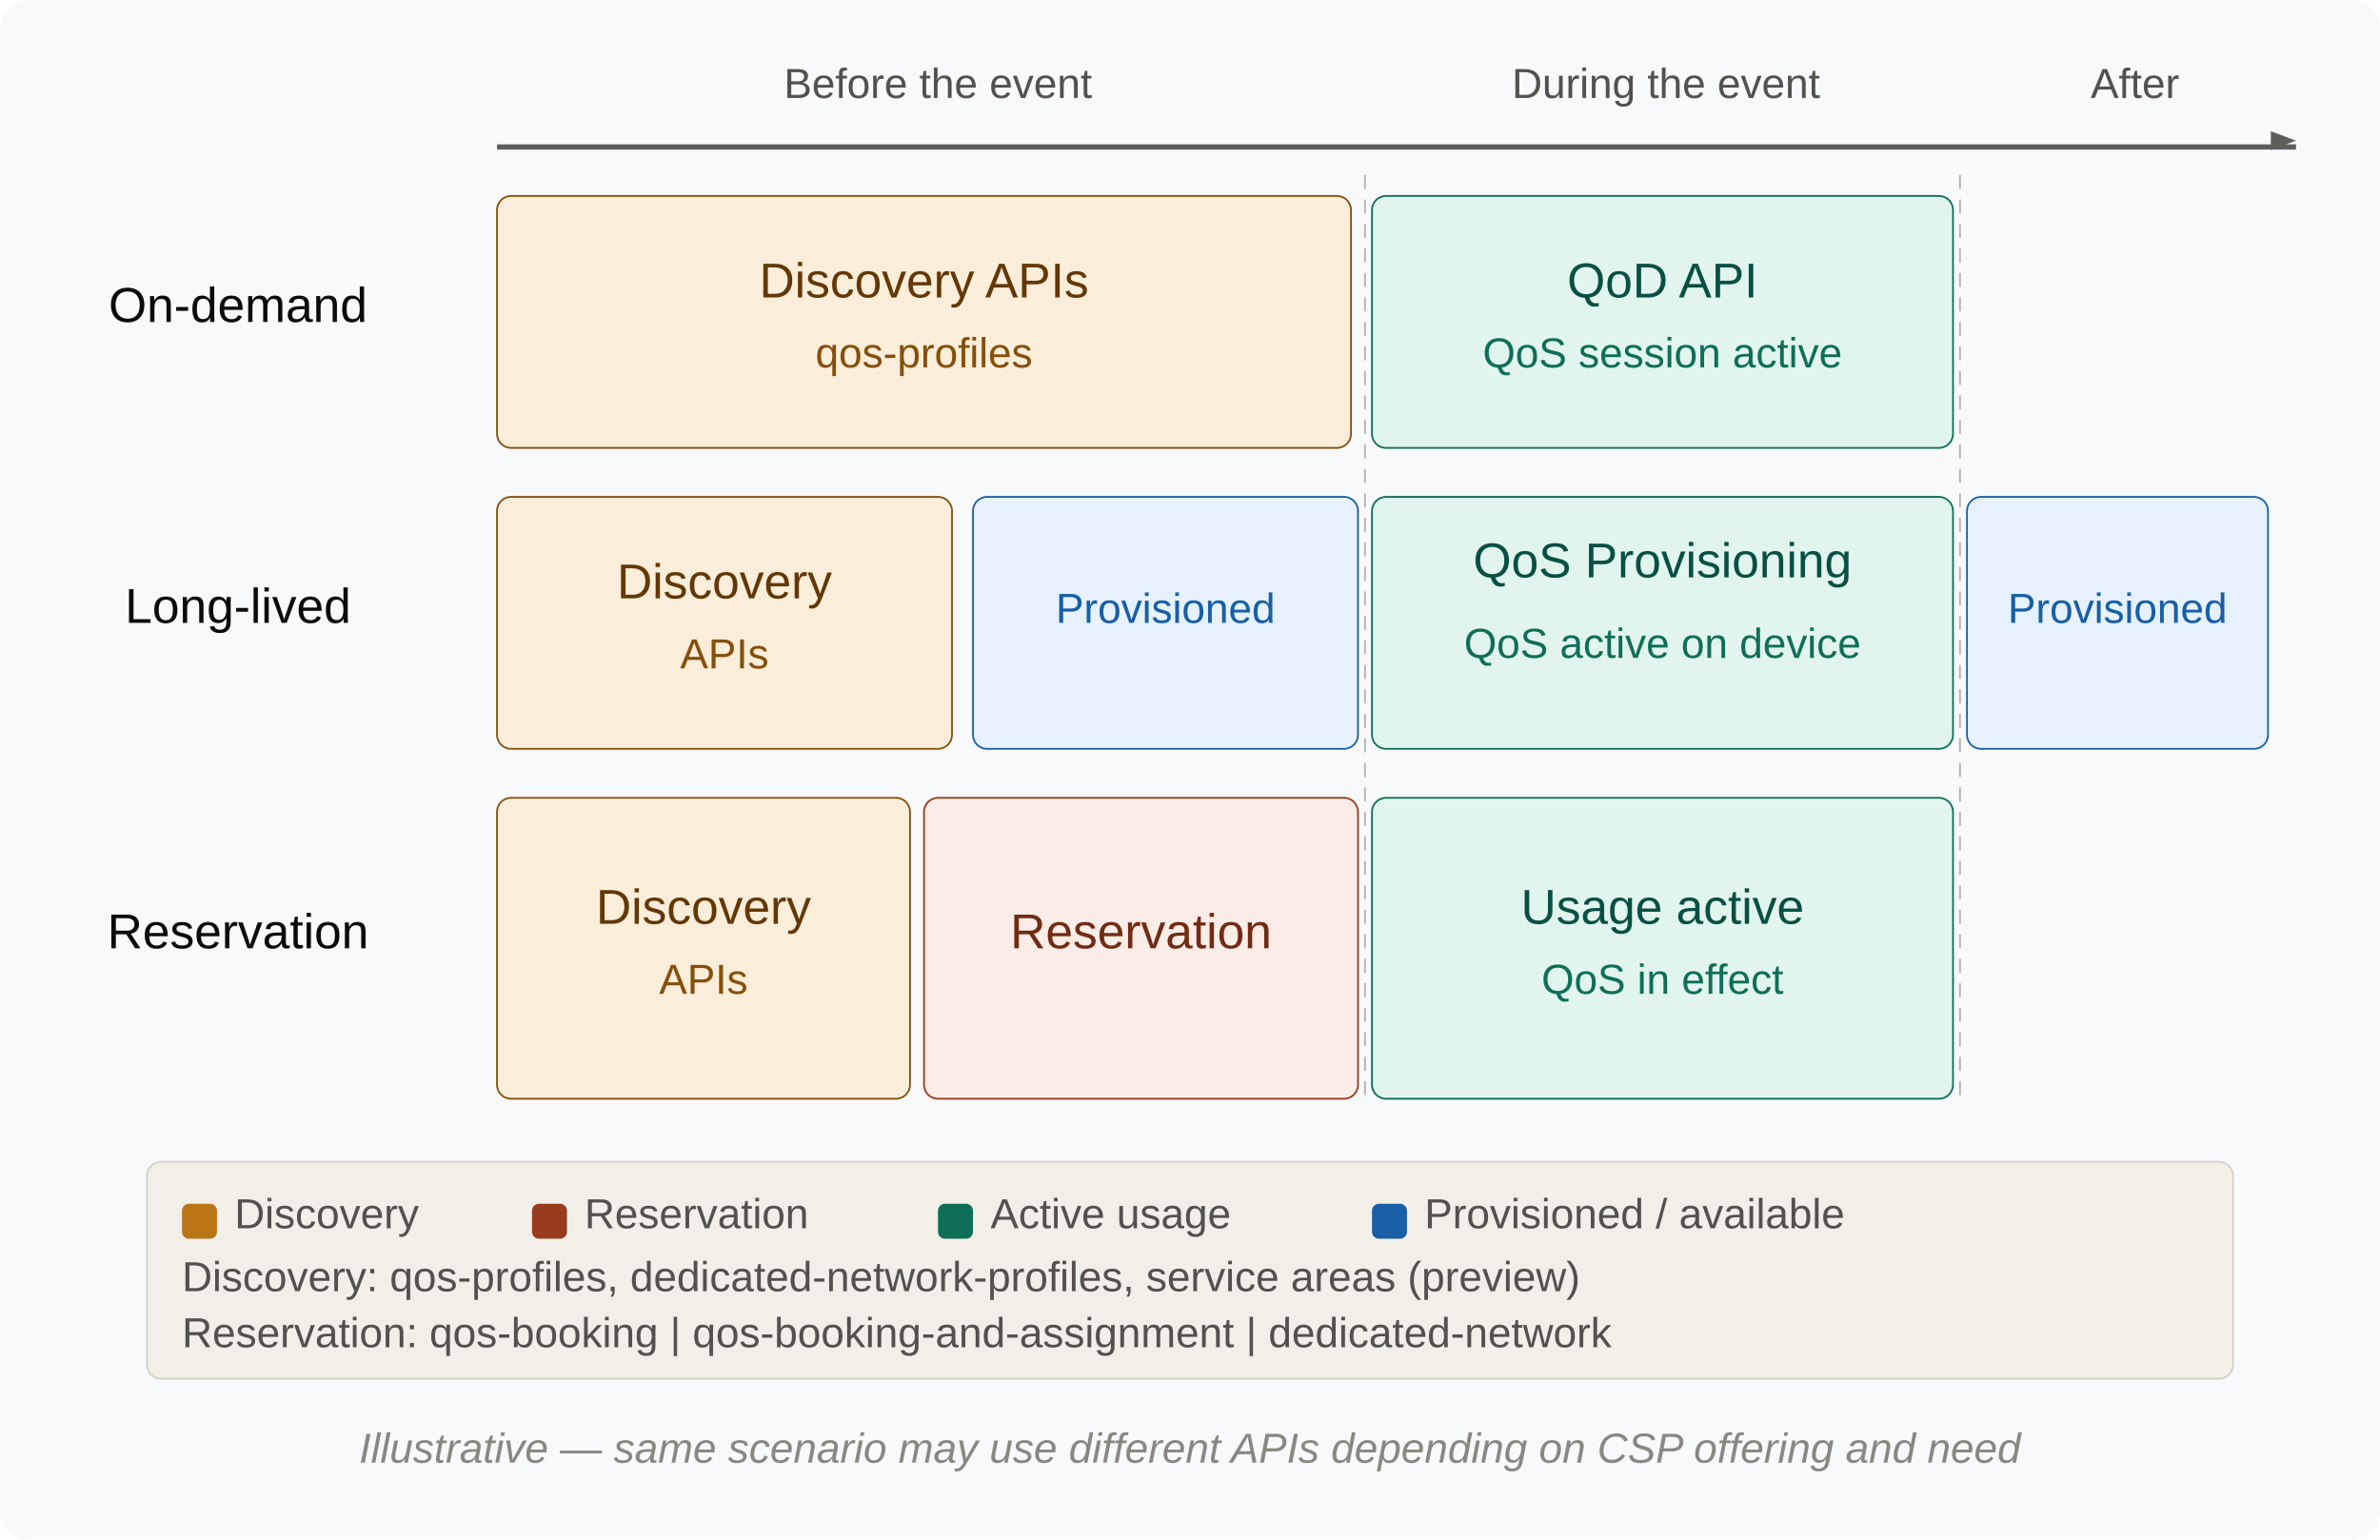
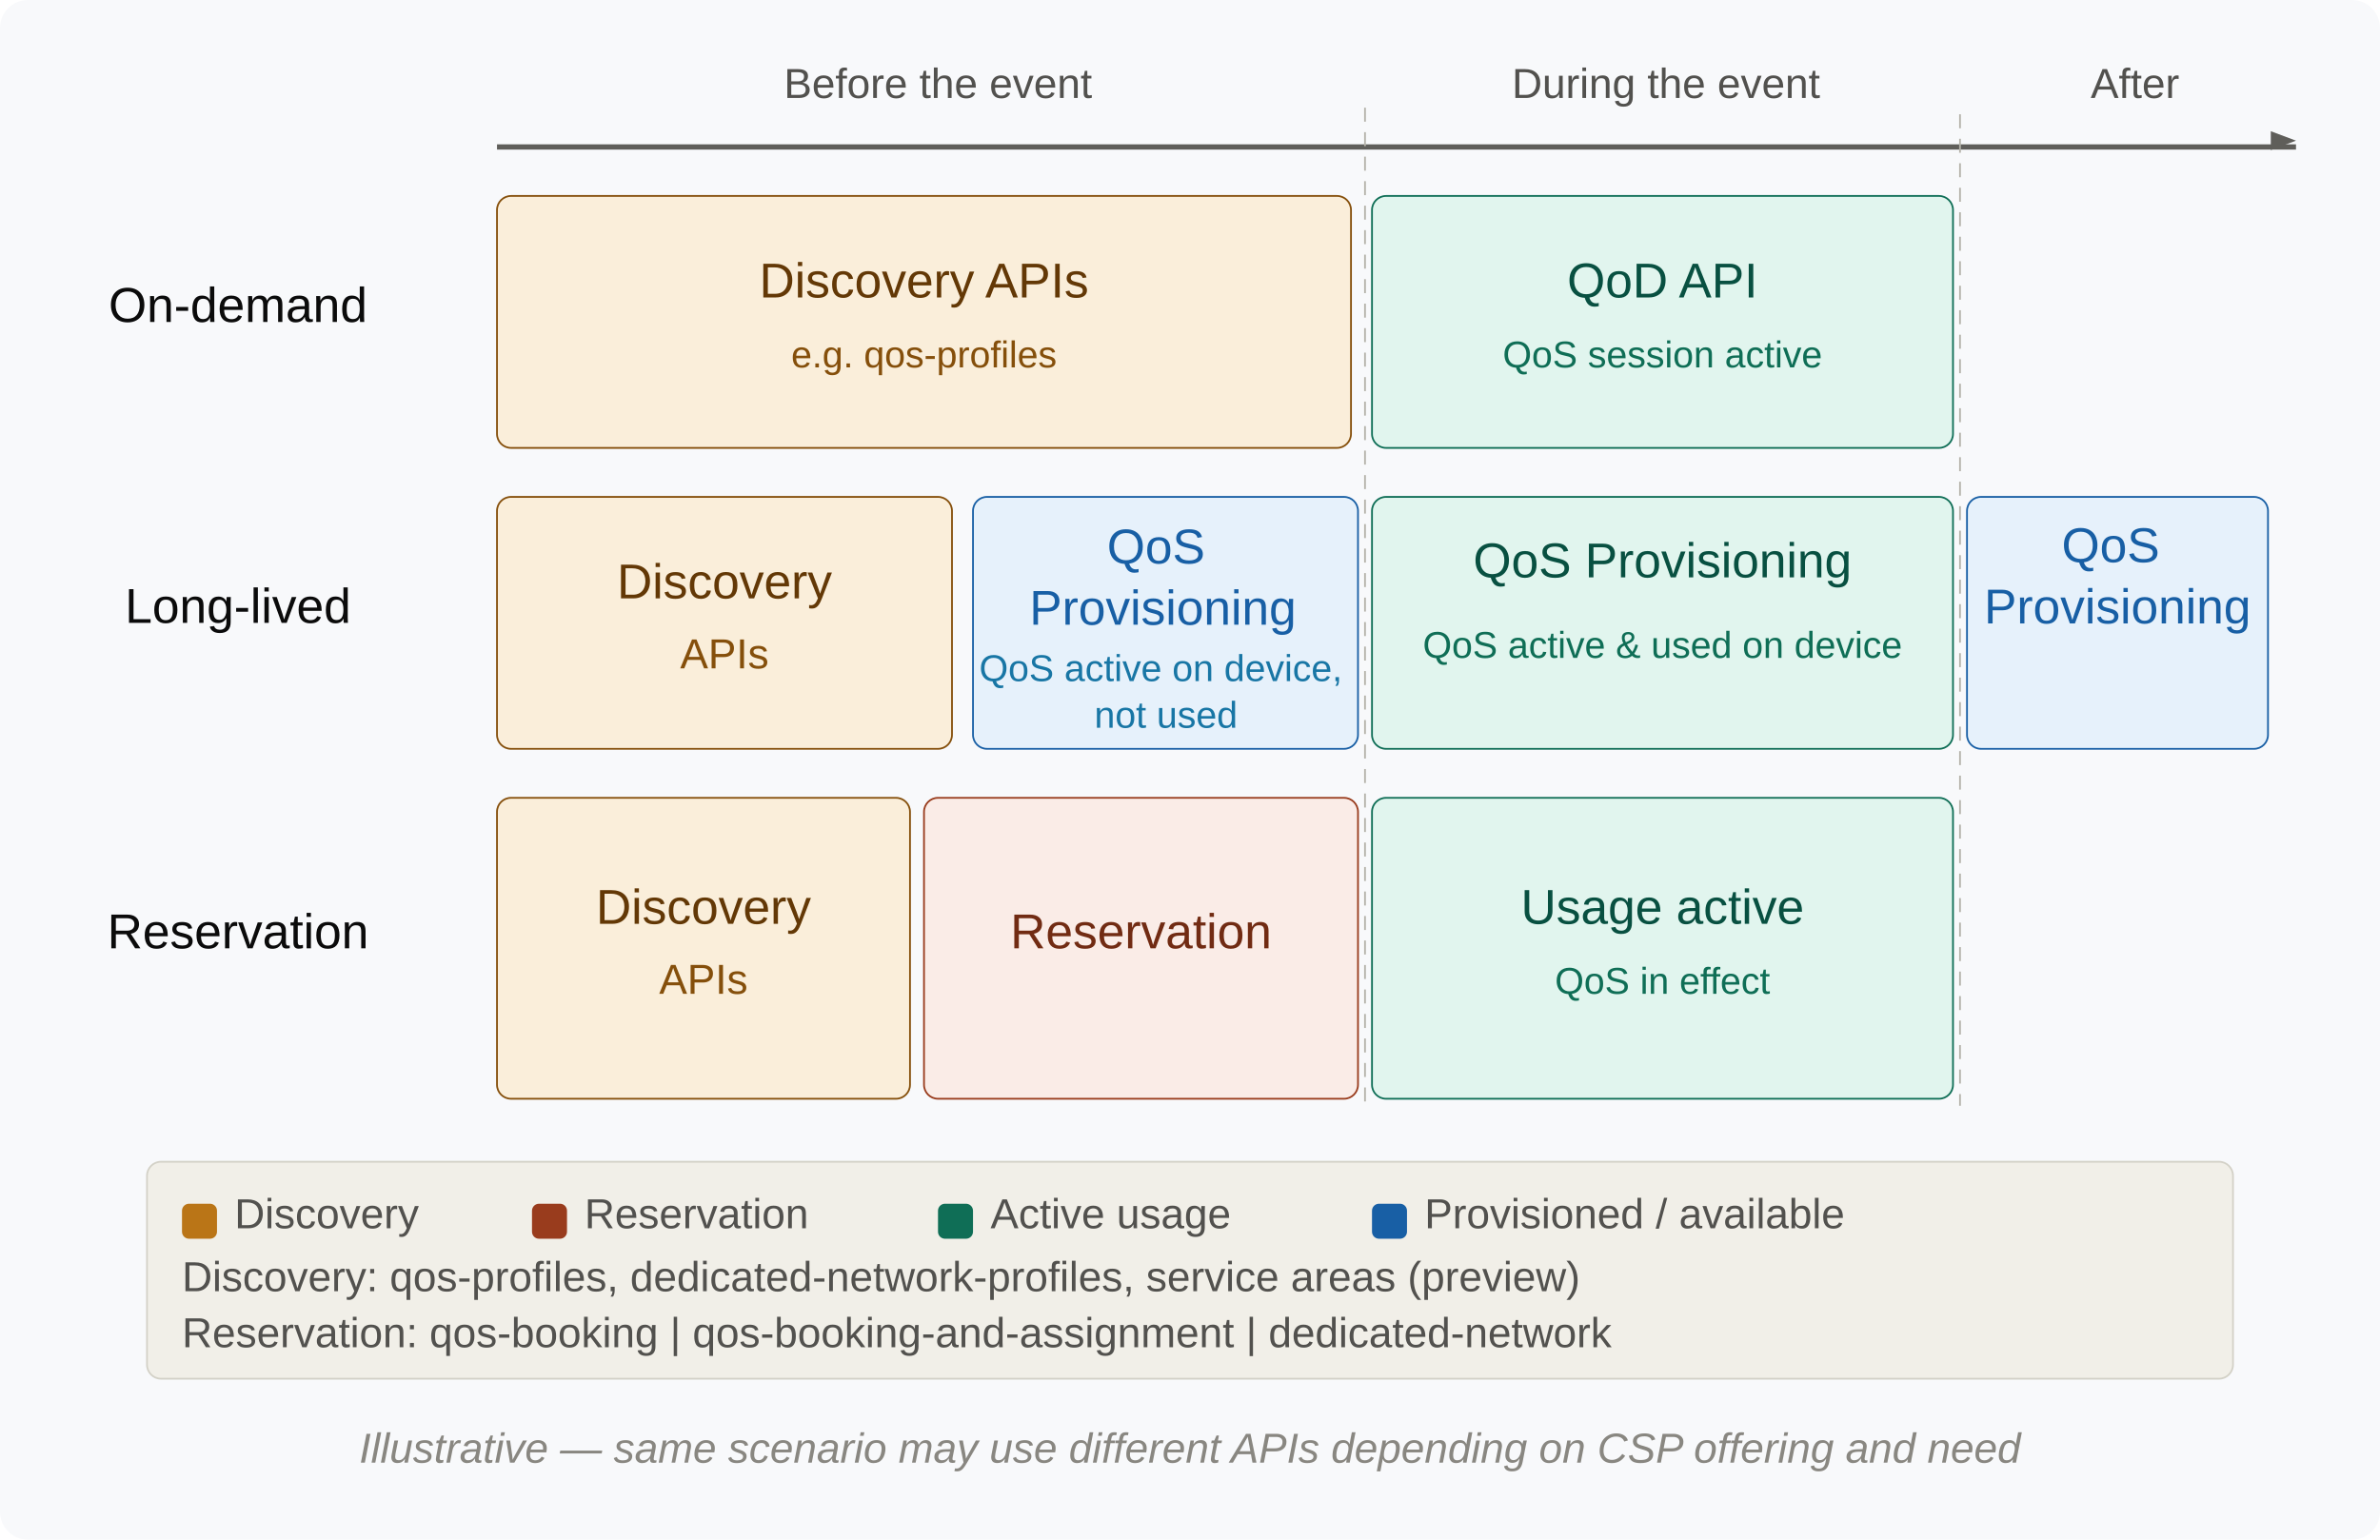
- <svg xmlns="http://www.w3.org/2000/svg" viewBox="0 0 680 440" font-family="Segoe UI, Arial, sans-serif">
-   <rect width="680" height="440" fill="#f8f9fb" rx="8" />
-   <defs>
+ <svg xmlns="http://www.w3.org/2000/svg" viewBox="0 0 680 440" font-family="Segoe UI, Arial, sans-serif" version="1.1" id="svg29">
+   <rect width="680" height="440" fill="#f8f9fb" rx="8" id="rect1" />
+   <defs id="defs1">
    <marker id="arrow" viewBox="0 0 10 10" refX="8" refY="5" markerWidth="6" markerHeight="6" orient="auto-start-reverse">
-       <polygon points="0 0, 8 3, 0 6" fill="#5F5E5A" />
+       <polygon points="0 0, 8 3, 0 6" fill="#5F5E5A" id="polygon1" />
    </marker>
  </defs>
-   <text x="268" y="28" text-anchor="middle" font-size="12" fill="#52514e">Before the event</text>
-   <text x="476" y="28" text-anchor="middle" font-size="12" fill="#52514e">During the event</text>
-   <text x="610" y="28" text-anchor="middle" font-size="12" fill="#52514e">After</text>
-   <line x1="142" y1="42" x2="656" y2="42" stroke="#5F5E5A" stroke-width="1.5" marker-end="url(#arrow)" />
-   <line x1="390" y1="50" x2="390" y2="316" stroke="#B4B2A9" stroke-width="0.5" stroke-dasharray="4,3" />
-   <line x1="560" y1="50" x2="560" y2="316" stroke="#B4B2A9" stroke-width="0.5" stroke-dasharray="4,3" />
-   <text x="68" y="92" text-anchor="middle" font-size="14" font-weight="500" fill="#0b0b0b">On-demand</text>
-   <text x="68" y="178" text-anchor="middle" font-size="14" font-weight="500" fill="#0b0b0b">Long-lived</text>
-   <text x="68" y="271" text-anchor="middle" font-size="14" font-weight="500" fill="#0b0b0b">Reservation</text>
-   <rect x="142" y="56" width="244" height="72" rx="4" fill="#FAEEDA" stroke="#854F0B" stroke-width="0.5" />
-   <text x="264" y="85" text-anchor="middle" font-size="14" font-weight="500" fill="#633806">Discovery APIs</text>
-   <text x="264" y="105" text-anchor="middle" font-size="12" fill="#854F0B">qos-profiles</text>
-   <rect x="392" y="56" width="166" height="72" rx="4" fill="#E1F5EE" stroke="#0F6E56" stroke-width="0.5" />
-   <text x="475" y="85" text-anchor="middle" font-size="14" font-weight="500" fill="#085041">QoD API</text>
-   <text x="475" y="105" text-anchor="middle" font-size="12" fill="#0F6E56">QoS session active</text>
-   <rect x="142" y="142" width="130" height="72" rx="4" fill="#FAEEDA" stroke="#854F0B" stroke-width="0.5" />
-   <text x="207" y="171" text-anchor="middle" font-size="14" font-weight="500" fill="#633806">Discovery</text>
-   <text x="207" y="191" text-anchor="middle" font-size="12" fill="#854F0B">APIs</text>
-   <rect x="278" y="142" width="110" height="72" rx="4" fill="#E6F1FB" stroke="#185FA5" stroke-width="0.5" />
-   <text x="333" y="178" text-anchor="middle" font-size="12" fill="#185FA5">Provisioned</text>
-   <rect x="392" y="142" width="166" height="72" rx="4" fill="#E1F5EE" stroke="#0F6E56" stroke-width="0.5" />
-   <text x="475" y="165" text-anchor="middle" font-size="14" font-weight="500" fill="#085041">QoS Provisioning</text>
-   <text x="475" y="188" text-anchor="middle" font-size="12" fill="#0F6E56">QoS active on device</text>
-   <rect x="562" y="142" width="86" height="72" rx="4" fill="#E6F1FB" stroke="#185FA5" stroke-width="0.5" />
-   <text x="605" y="178" text-anchor="middle" font-size="12" fill="#185FA5">Provisioned</text>
-   <rect x="142" y="228" width="118" height="86" rx="4" fill="#FAEEDA" stroke="#854F0B" stroke-width="0.5" />
-   <text x="201" y="264" text-anchor="middle" font-size="14" font-weight="500" fill="#633806">Discovery</text>
-   <text x="201" y="284" text-anchor="middle" font-size="12" fill="#854F0B">APIs</text>
-   <rect x="264" y="228" width="124" height="86" rx="4" fill="#FAECE7" stroke="#993C1D" stroke-width="0.5" />
-   <text x="326" y="271" text-anchor="middle" font-size="14" font-weight="500" fill="#712B13">Reservation</text>
-   <rect x="392" y="228" width="166" height="86" rx="4" fill="#E1F5EE" stroke="#0F6E56" stroke-width="0.5" />
-   <text x="475" y="264" text-anchor="middle" font-size="14" font-weight="500" fill="#085041">Usage active</text>
-   <text x="475" y="284" text-anchor="middle" font-size="12" fill="#0F6E56">QoS in effect</text>
-   <rect x="42" y="332" width="596" height="62" rx="4" fill="#F1EFE8" stroke="#D3D1C7" stroke-width="0.5" />
-   <rect x="52" y="344" width="10" height="10" rx="2" fill="#BA7517" />
-   <text x="67" y="351" font-size="12" fill="#52514e">Discovery</text>
-   <rect x="152" y="344" width="10" height="10" rx="2" fill="#993C1D" />
-   <text x="167" y="351" font-size="12" fill="#52514e">Reservation</text>
-   <rect x="268" y="344" width="10" height="10" rx="2" fill="#0F6E56" />
-   <text x="283" y="351" font-size="12" fill="#52514e">Active usage</text>
-   <rect x="392" y="344" width="10" height="10" rx="2" fill="#185FA5" />
-   <text x="407" y="351" font-size="12" fill="#52514e">Provisioned / available</text>
-   <text x="52" y="369" font-size="12" fill="#52514e">Discovery: qos-profiles, dedicated-network-profiles, service areas (preview)</text>
-   <text x="52" y="385" font-size="12" fill="#52514e">Reservation: qos-booking | qos-booking-and-assignment | dedicated-network</text>
-   <text x="340" y="418" text-anchor="middle" font-size="12" fill="#898781" font-style="italic">Illustrative — same scenario may use different APIs depending on CSP offering and need</text>
+   <text x="268" y="28" text-anchor="middle" font-size="12" fill="#52514e" id="text1">Before the event</text>
+   <text x="476" y="28" text-anchor="middle" font-size="12" fill="#52514e" id="text2">During the event</text>
+   <text x="610" y="28" text-anchor="middle" font-size="12" fill="#52514e" id="text3">After</text>
+   <line x1="142" y1="42" x2="656" y2="42" stroke="#5F5E5A" stroke-width="1.5" marker-end="url(#arrow)" id="line3" />
+   <line x1="390" y1="30.771" x2="390" y2="316" stroke="#b4b2a9" stroke-width="0.5" stroke-dasharray="4, 3" id="line4" />
+   <line x1="560" y1="32.656" x2="560" y2="316" stroke="#b4b2a9" stroke-width="0.5" stroke-dasharray="4, 3" id="line5" />
+   <text x="68" y="92" text-anchor="middle" font-size="14" font-weight="500" fill="#0b0b0b" id="text5">On-demand</text>
+   <text x="68" y="178" text-anchor="middle" font-size="14" font-weight="500" fill="#0b0b0b" id="text6">Long-lived</text>
+   <text x="68" y="271" text-anchor="middle" font-size="14" font-weight="500" fill="#0b0b0b" id="text7">Reservation</text>
+   <rect x="142" y="56" width="244" height="72" rx="4" fill="#FAEEDA" stroke="#854F0B" stroke-width="0.5" id="rect7" />
+   <text x="264" y="85" text-anchor="middle" font-size="14" font-weight="500" fill="#633806" id="text8">Discovery APIs</text>
+   <text x="264" y="105" text-anchor="middle" font-size="12px" fill="#854f0b" id="text9" style="font-size:10.667px">e.g. qos-profiles</text>
+   <rect x="392" y="56" width="166" height="72" rx="4" fill="#E1F5EE" stroke="#0F6E56" stroke-width="0.5" id="rect9" />
+   <text x="475" y="85" text-anchor="middle" font-size="14" font-weight="500" fill="#085041" id="text10">QoD API</text>
+   <text x="475" y="105" text-anchor="middle" font-size="12" fill="#0f6e56" id="text11" style="font-size:10.667px">QoS session active</text>
+   <rect x="142" y="142" width="130" height="72" rx="4" fill="#FAEEDA" stroke="#854F0B" stroke-width="0.5" id="rect11" />
+   <text x="207" y="171" text-anchor="middle" font-size="14" font-weight="500" fill="#633806" id="text12">Discovery</text>
+   <text x="207" y="191" text-anchor="middle" font-size="12" fill="#854F0B" id="text13">APIs</text>
+   <rect x="278" y="142" width="110" height="72" rx="4" fill="#E6F1FB" stroke="#185FA5" stroke-width="0.5" id="rect13" />
+   <text x="332.246" y="161.033" text-anchor="middle" font-size="12" fill="#185fa5" id="text14" style="font-size:14px">
+     <tspan id="tspan31" x="332.246" y="161.033">QoS</tspan>
+     <tspan id="tspan32" x="332.246" y="178.533">Provisioning</tspan>
+   </text>
+   <rect x="392" y="142" width="166" height="72" rx="4" fill="#E1F5EE" stroke="#0F6E56" stroke-width="0.5" id="rect14" />
+   <text x="475" y="165" text-anchor="middle" font-size="14" font-weight="500" fill="#085041" id="text15">QoS Provisioning</text>
+   <text x="475" y="188" text-anchor="middle" font-size="12px" fill="#0f6e56" id="text16" style="font-size:10.667px">QoS active &amp; used on device</text>
+   <text x="333.136" y="194.642" text-anchor="middle" font-size="12px" fill="#0f6e56" id="text16-4" style="font-size:10.667px;fill:#104e6d;fill-opacity:1">
+     <tspan id="tspan33" x="333.136" y="194.642" style="font-size:10.667px;fill:#1876a5;fill-opacity:1">QoS active on device,</tspan>
+     <tspan id="tspan34" x="333.136" y="207.975" style="font-size:10.667px;fill:#1876a5;fill-opacity:1">not used</tspan>
+   </text>
+   <rect x="562" y="142" width="86" height="72" rx="4" fill="#E6F1FB" stroke="#185FA5" stroke-width="0.5" id="rect16" />
+   <text x="605" y="160.656" text-anchor="middle" font-size="12" fill="#185fa5" id="text17" style="font-size:14px">
+     <tspan id="tspan29" x="605" y="160.656">QoS</tspan>
+     <tspan id="tspan30" x="605" y="178.156">Provisioning</tspan>
+   </text>
+   <rect x="142" y="228" width="118" height="86" rx="4" fill="#FAEEDA" stroke="#854F0B" stroke-width="0.5" id="rect17" />
+   <text x="201" y="264" text-anchor="middle" font-size="14" font-weight="500" fill="#633806" id="text18">Discovery</text>
+   <text x="201" y="284" text-anchor="middle" font-size="12" fill="#854F0B" id="text19">APIs</text>
+   <rect x="264" y="228" width="124" height="86" rx="4" fill="#FAECE7" stroke="#993C1D" stroke-width="0.5" id="rect19" />
+   <text x="326" y="271" text-anchor="middle" font-size="14" font-weight="500" fill="#712B13" id="text20">Reservation</text>
+   <rect x="392" y="228" width="166" height="86" rx="4" fill="#E1F5EE" stroke="#0F6E56" stroke-width="0.5" id="rect20" />
+   <text x="475" y="264" text-anchor="middle" font-size="14" font-weight="500" fill="#085041" id="text21">Usage active</text>
+   <text x="475" y="284" text-anchor="middle" font-size="12" fill="#0f6e56" id="text22" style="font-size:10.667px">QoS in effect</text>
+   <rect x="42" y="332" width="596" height="62" rx="4" fill="#F1EFE8" stroke="#D3D1C7" stroke-width="0.5" id="rect22" />
+   <rect x="52" y="344" width="10" height="10" rx="2" fill="#BA7517" id="rect23" />
+   <text x="67" y="351" font-size="12" fill="#52514e" id="text23">Discovery</text>
+   <rect x="152" y="344" width="10" height="10" rx="2" fill="#993C1D" id="rect24" />
+   <text x="167" y="351" font-size="12" fill="#52514e" id="text24">Reservation</text>
+   <rect x="268" y="344" width="10" height="10" rx="2" fill="#0F6E56" id="rect25" />
+   <text x="283" y="351" font-size="12" fill="#52514e" id="text25">Active usage</text>
+   <rect x="392" y="344" width="10" height="10" rx="2" fill="#185FA5" id="rect26" />
+   <text x="407" y="351" font-size="12" fill="#52514e" id="text26">Provisioned / available</text>
+   <text x="52" y="369" font-size="12" fill="#52514e" id="text27">Discovery: qos-profiles, dedicated-network-profiles, service areas (preview)</text>
+   <text x="52" y="385" font-size="12" fill="#52514e" id="text28">Reservation: qos-booking | qos-booking-and-assignment | dedicated-network</text>
+   <text x="340" y="418" text-anchor="middle" font-size="12" fill="#898781" font-style="italic" id="text29">Illustrative — same scenario may use different APIs depending on CSP offering and need</text>
</svg>
